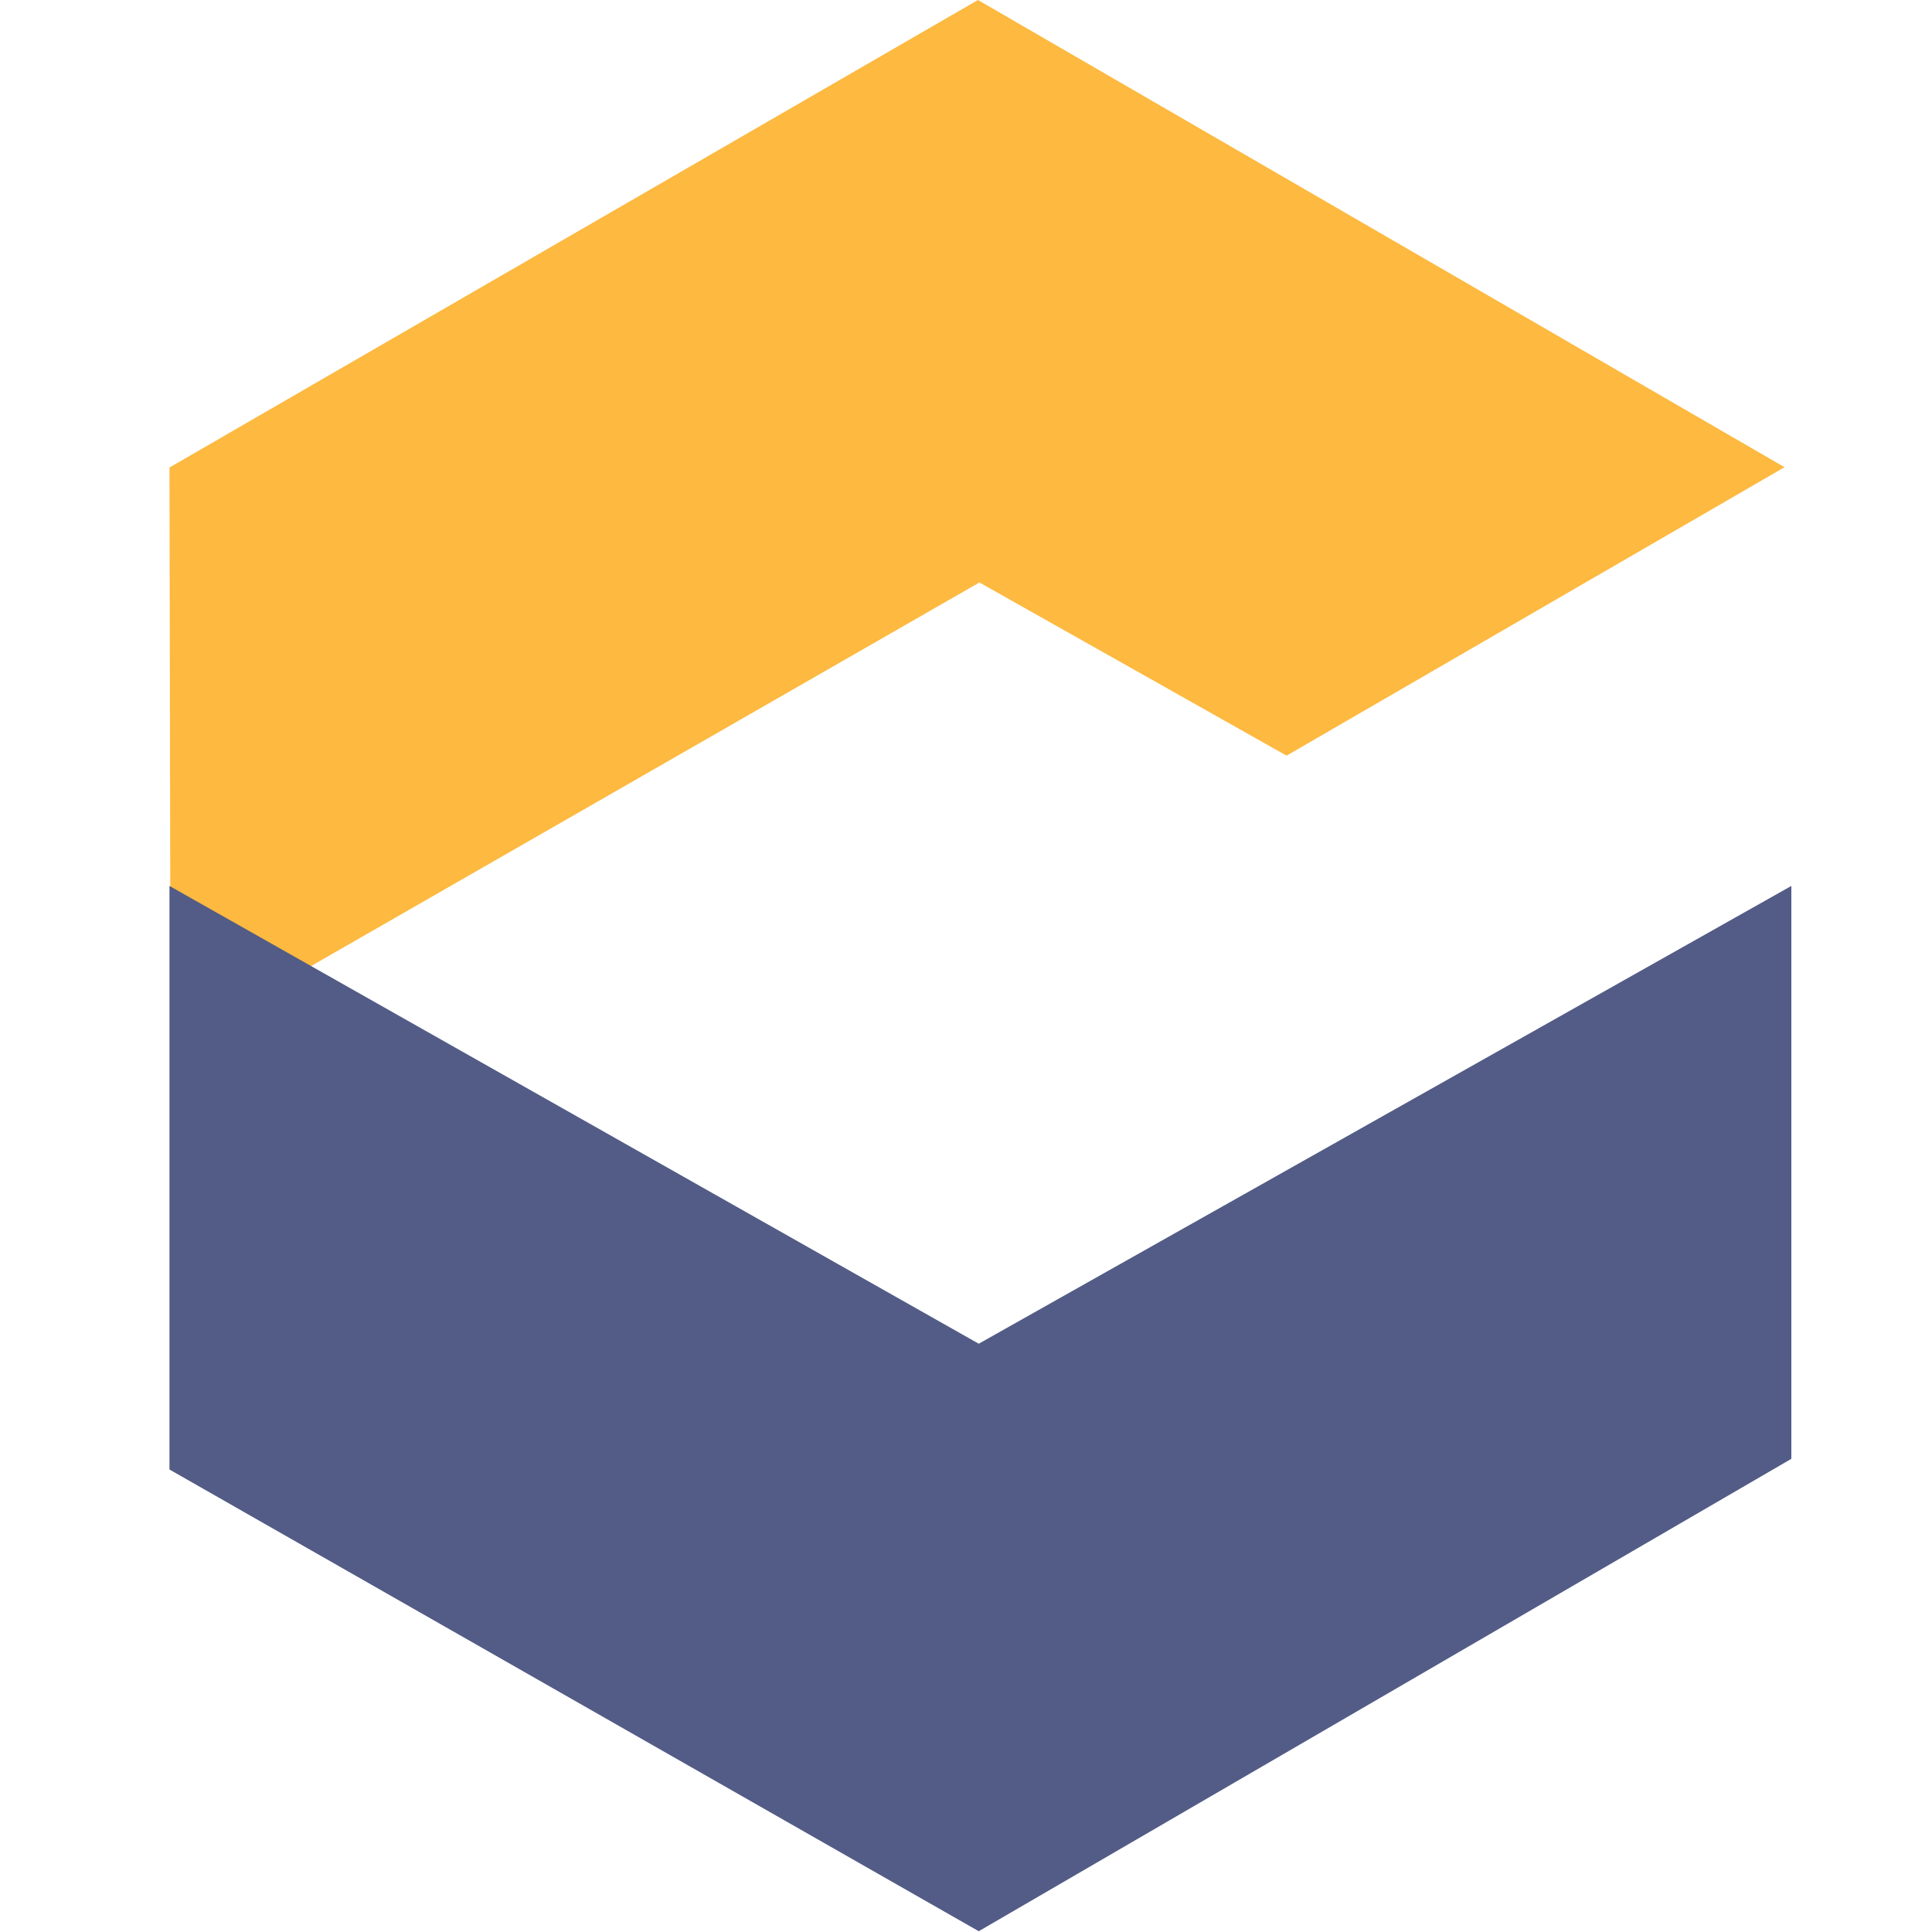
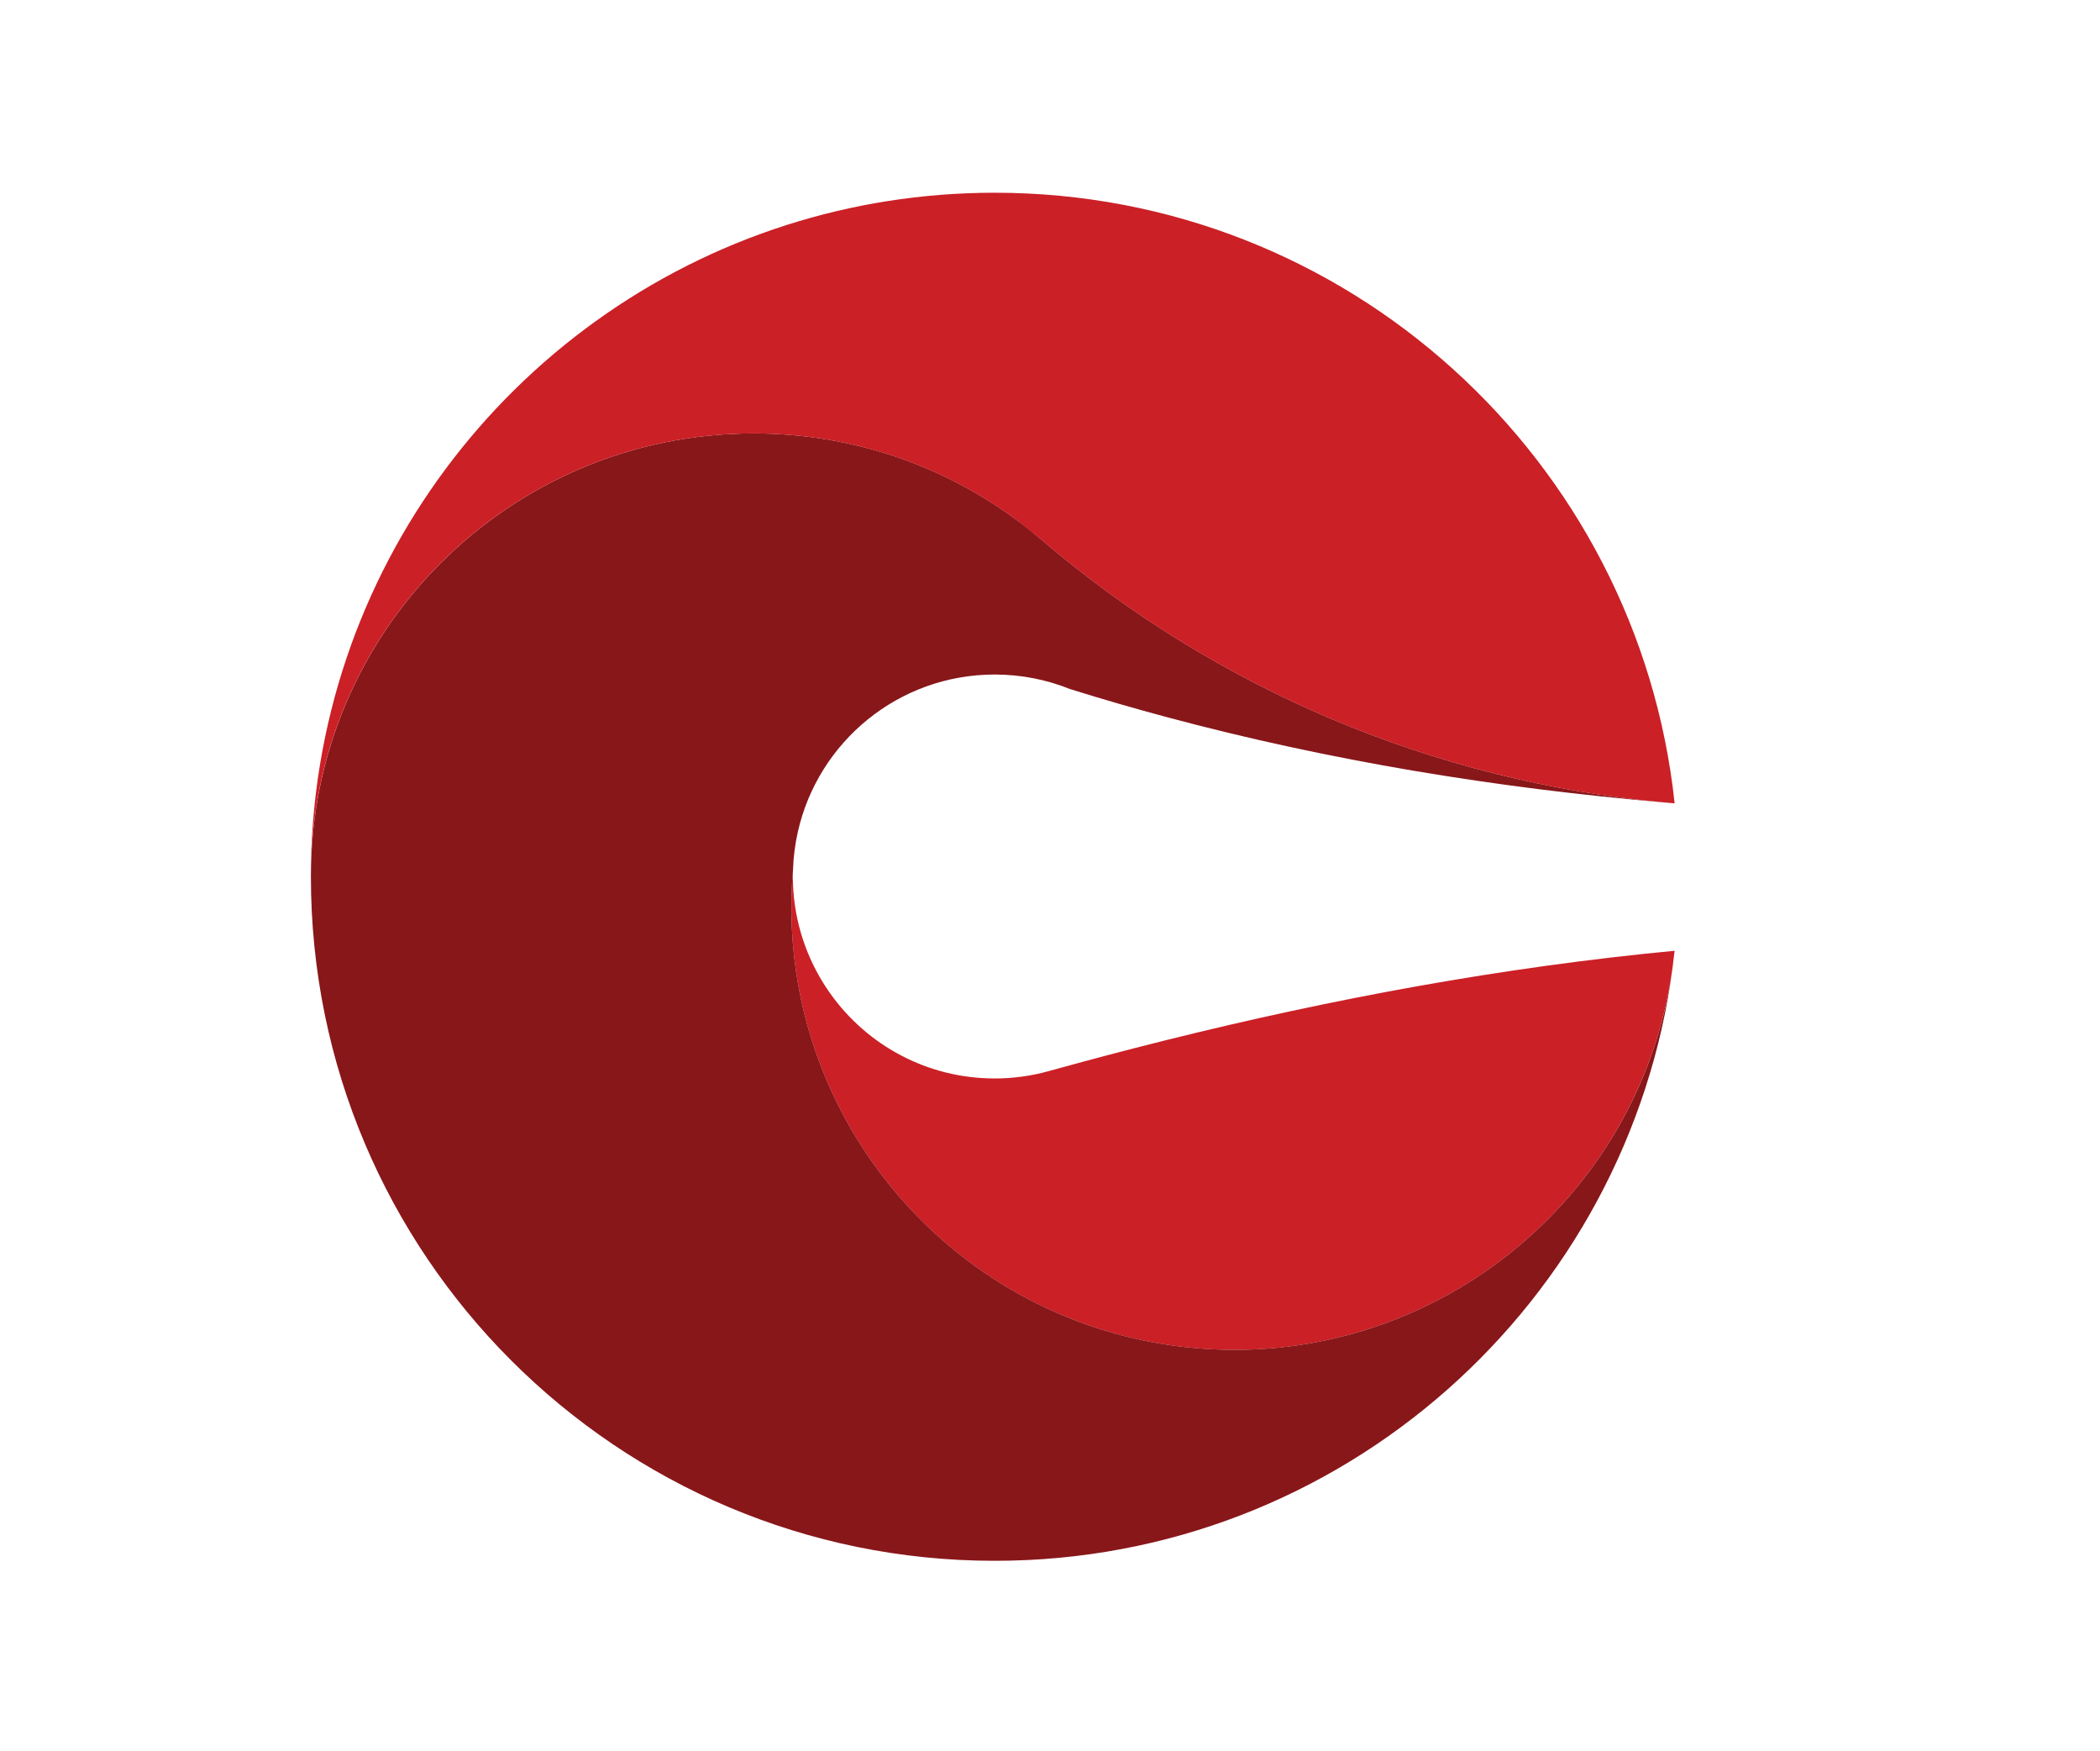
- <svg xmlns="http://www.w3.org/2000/svg" height="70px" width="70px" version="1.1" viewBox="0 0 47 57">
-   <g fill-rule="evenodd" stroke="none" stroke-width="1" fill="none">
-     <path d="M0.032,30.88l-0.032-17.087,23.853-13.793,23.796,13.784-14.691,8.51-9.062-5.109-23.864,13.695z" fill="#fdb940" />
-     <path d="M0,43.355l23.876,13.622,23.974-13.937v-16.902l-23.974,13.506-23.876-13.506v17.217z" fill="#525c86" />
+ <svg xmlns="http://www.w3.org/2000/svg" class="ng-scope" height="125" xml:space="preserve" viewBox="0 0 310 125" width="150" id="logo-top-left" version="1.1">
+   <defs id="defs551" />
+   <g id="g622" transform="matrix(0.5166667,0,0,0.5166667,-351.8501,-217.5112)">
+     <path id="path612" d="m 1156.53,521.18 c 0.77,0.07 1.54,0.13 2.31,0.2 -0.78,-0.07 -1.55,-0.14 -2.31,-0.2 0,0 0,0 0,0 z" style="fill:#cb2026" />
+     <path id="path614" d="m 1159.47,521.43 c 0,0 0,0 0,0 -0.06,-0.01 -0.13,-0.01 -0.19,-0.02 0.06,0.01 0.13,0.02 0.19,0.02 z" style="fill:#cb2026" />
+     <path id="path616" d="m 1013.89,589.14 c -11.11,2.77 -22.19,5.7 -33.24,8.77 -4.92,1.37 -10.1,2.1 -15.46,2.1 -19.38,0 -36.52,-9.57 -46.96,-24.25 -0.04,-0.06 -0.08,-0.12 -0.12,-0.17 -0.19,-0.27 -0.38,-0.55 -0.57,-0.83 -0.11,-0.17 -0.23,-0.33 -0.34,-0.5 -0.12,-0.18 -0.23,-0.35 -0.35,-0.53 -0.19,-0.28 -0.37,-0.57 -0.55,-0.86 -0.04,-0.07 -0.09,-0.14 -0.13,-0.21 -5.47,-8.82 -8.64,-19.22 -8.64,-30.36 0,-0.67 0.02,-1.34 0.04,-2.01 -3.87,45.22 16.61,87.05 50.67,112.36 17.77,13.2 39.22,21.91 62.85,24.26 67.99,6.75 128.74,-41.67 137.82,-108.84 0.2,-1.51 0.38,-3.02 0.54,-4.53 -49.03,4.67 -97.61,13.65 -145.56,25.6 z" style="fill:#cb2026" />
+     <path id="path618" d="m 1021.1,676.9 c -23.63,-2.35 -45.08,-11.06 -62.85,-24.26 -34.07,-25.31 -54.54,-67.14 -50.67,-112.36 0.12,-3.64 0.59,-7.2 1.36,-10.64 5.76,-25.76 28.76,-45.01 56.26,-45.01 7.6,0 14.85,1.47 21.49,4.14 9.2,2.88 18.45,5.56 27.75,8.05 46.48,12.46 94.09,20.23 142.1,24.35 0,0 0,0 0,-0.01 -65.67,-6.01 -127.88,-32.24 -178.04,-75.11 l 0.01,0.02 c -2.19,-1.87 -4.43,-3.67 -6.74,-5.38 -21.06,-15.66 -47.16,-24.93 -75.42,-24.93 -69.84,0 -126.46,56.59 -126.52,126.41 0,0.05 0,0.1 0,0.15 0,0.03 0,0.05 0,0.08 v 0 c 0,107.91 87.48,195.39 195.39,195.39 v 0 c 99.22,0 181.16,-73.95 193.72,-169.74 -9.11,67.18 -69.85,115.6 -137.84,108.85 z" style="fill:#88171a" />
+     <path id="path620" d="m 965.2,347.01 v 0 c -20.76,0 -40.76,3.24 -59.53,9.24 -78.73,25.16 -135.76,98.87 -135.86,185.93 0.06,-69.83 56.68,-126.41 126.52,-126.41 28.26,0 54.36,9.27 75.42,24.93 l 6.73,5.36 c 50.16,42.87 112.38,69.1 178.04,75.11 0.77,0.07 1.54,0.14 2.31,0.2 0.15,0.01 0.3,0.03 0.45,0.04 0.06,0.01 0.13,0.01 0.19,0.01 -10.46,-98.04 -93.45,-174.41 -194.27,-174.41 z" style="fill:#cb2026" />
  </g>
</svg>
